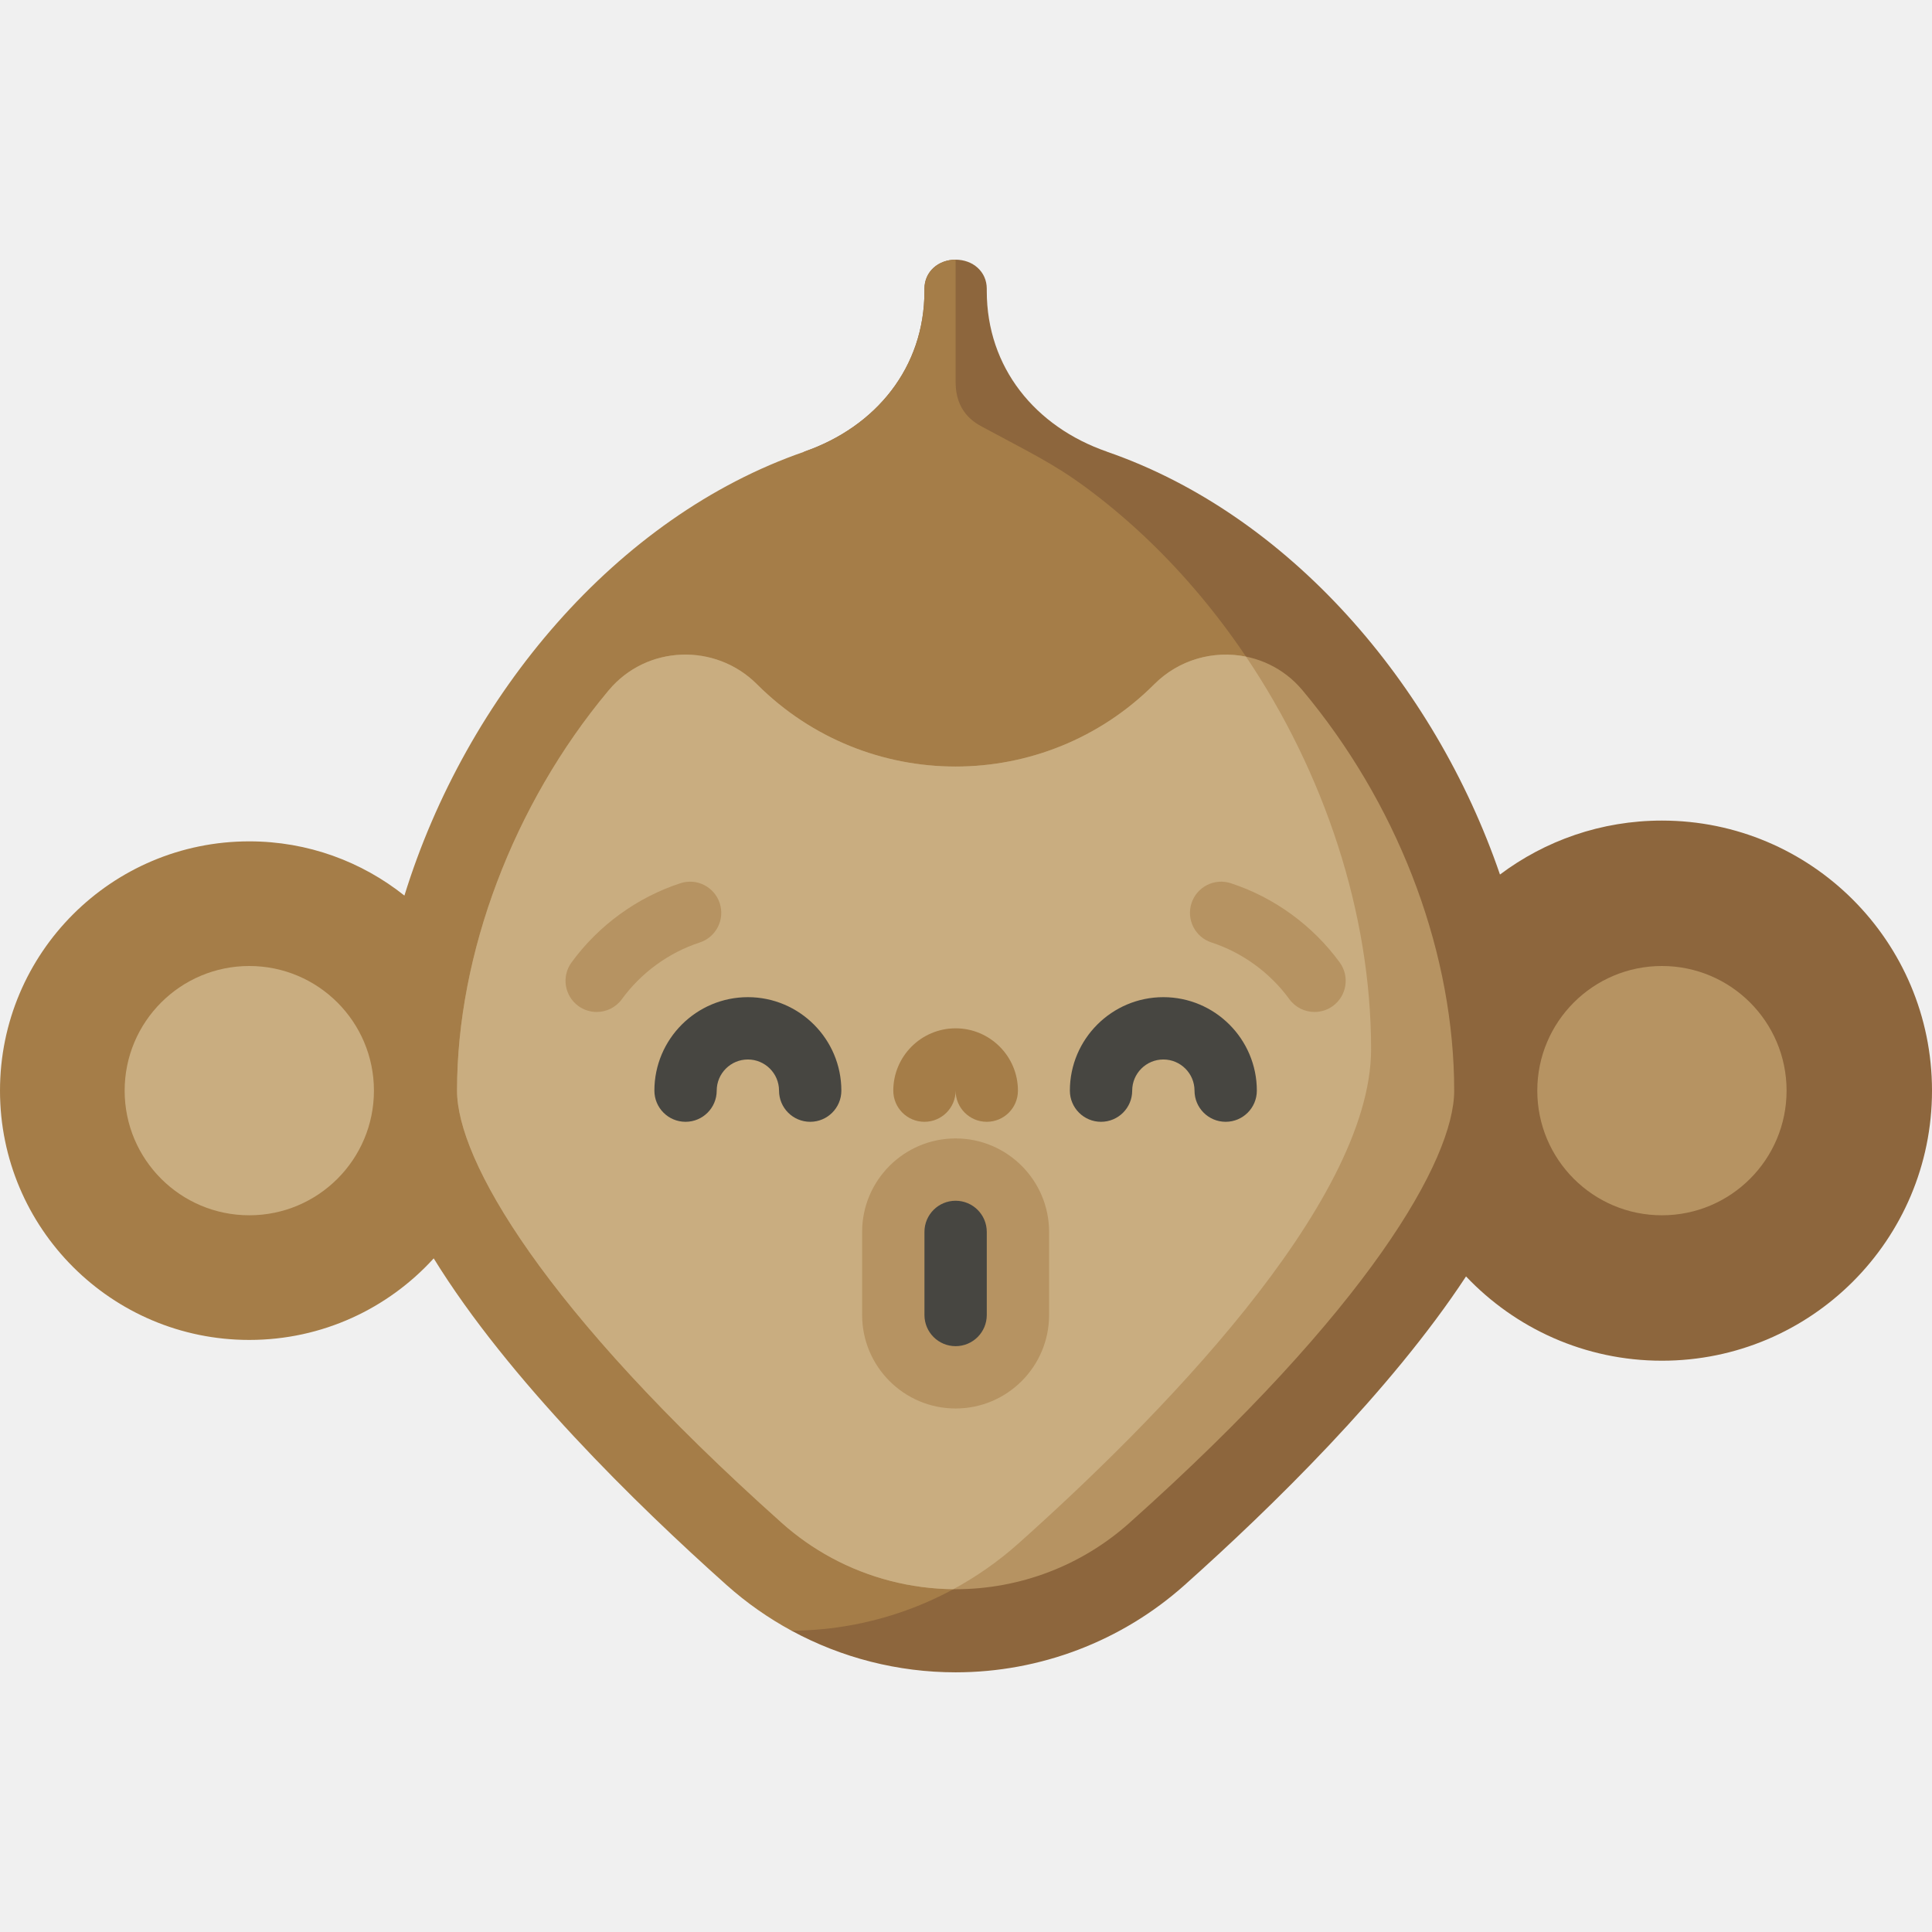
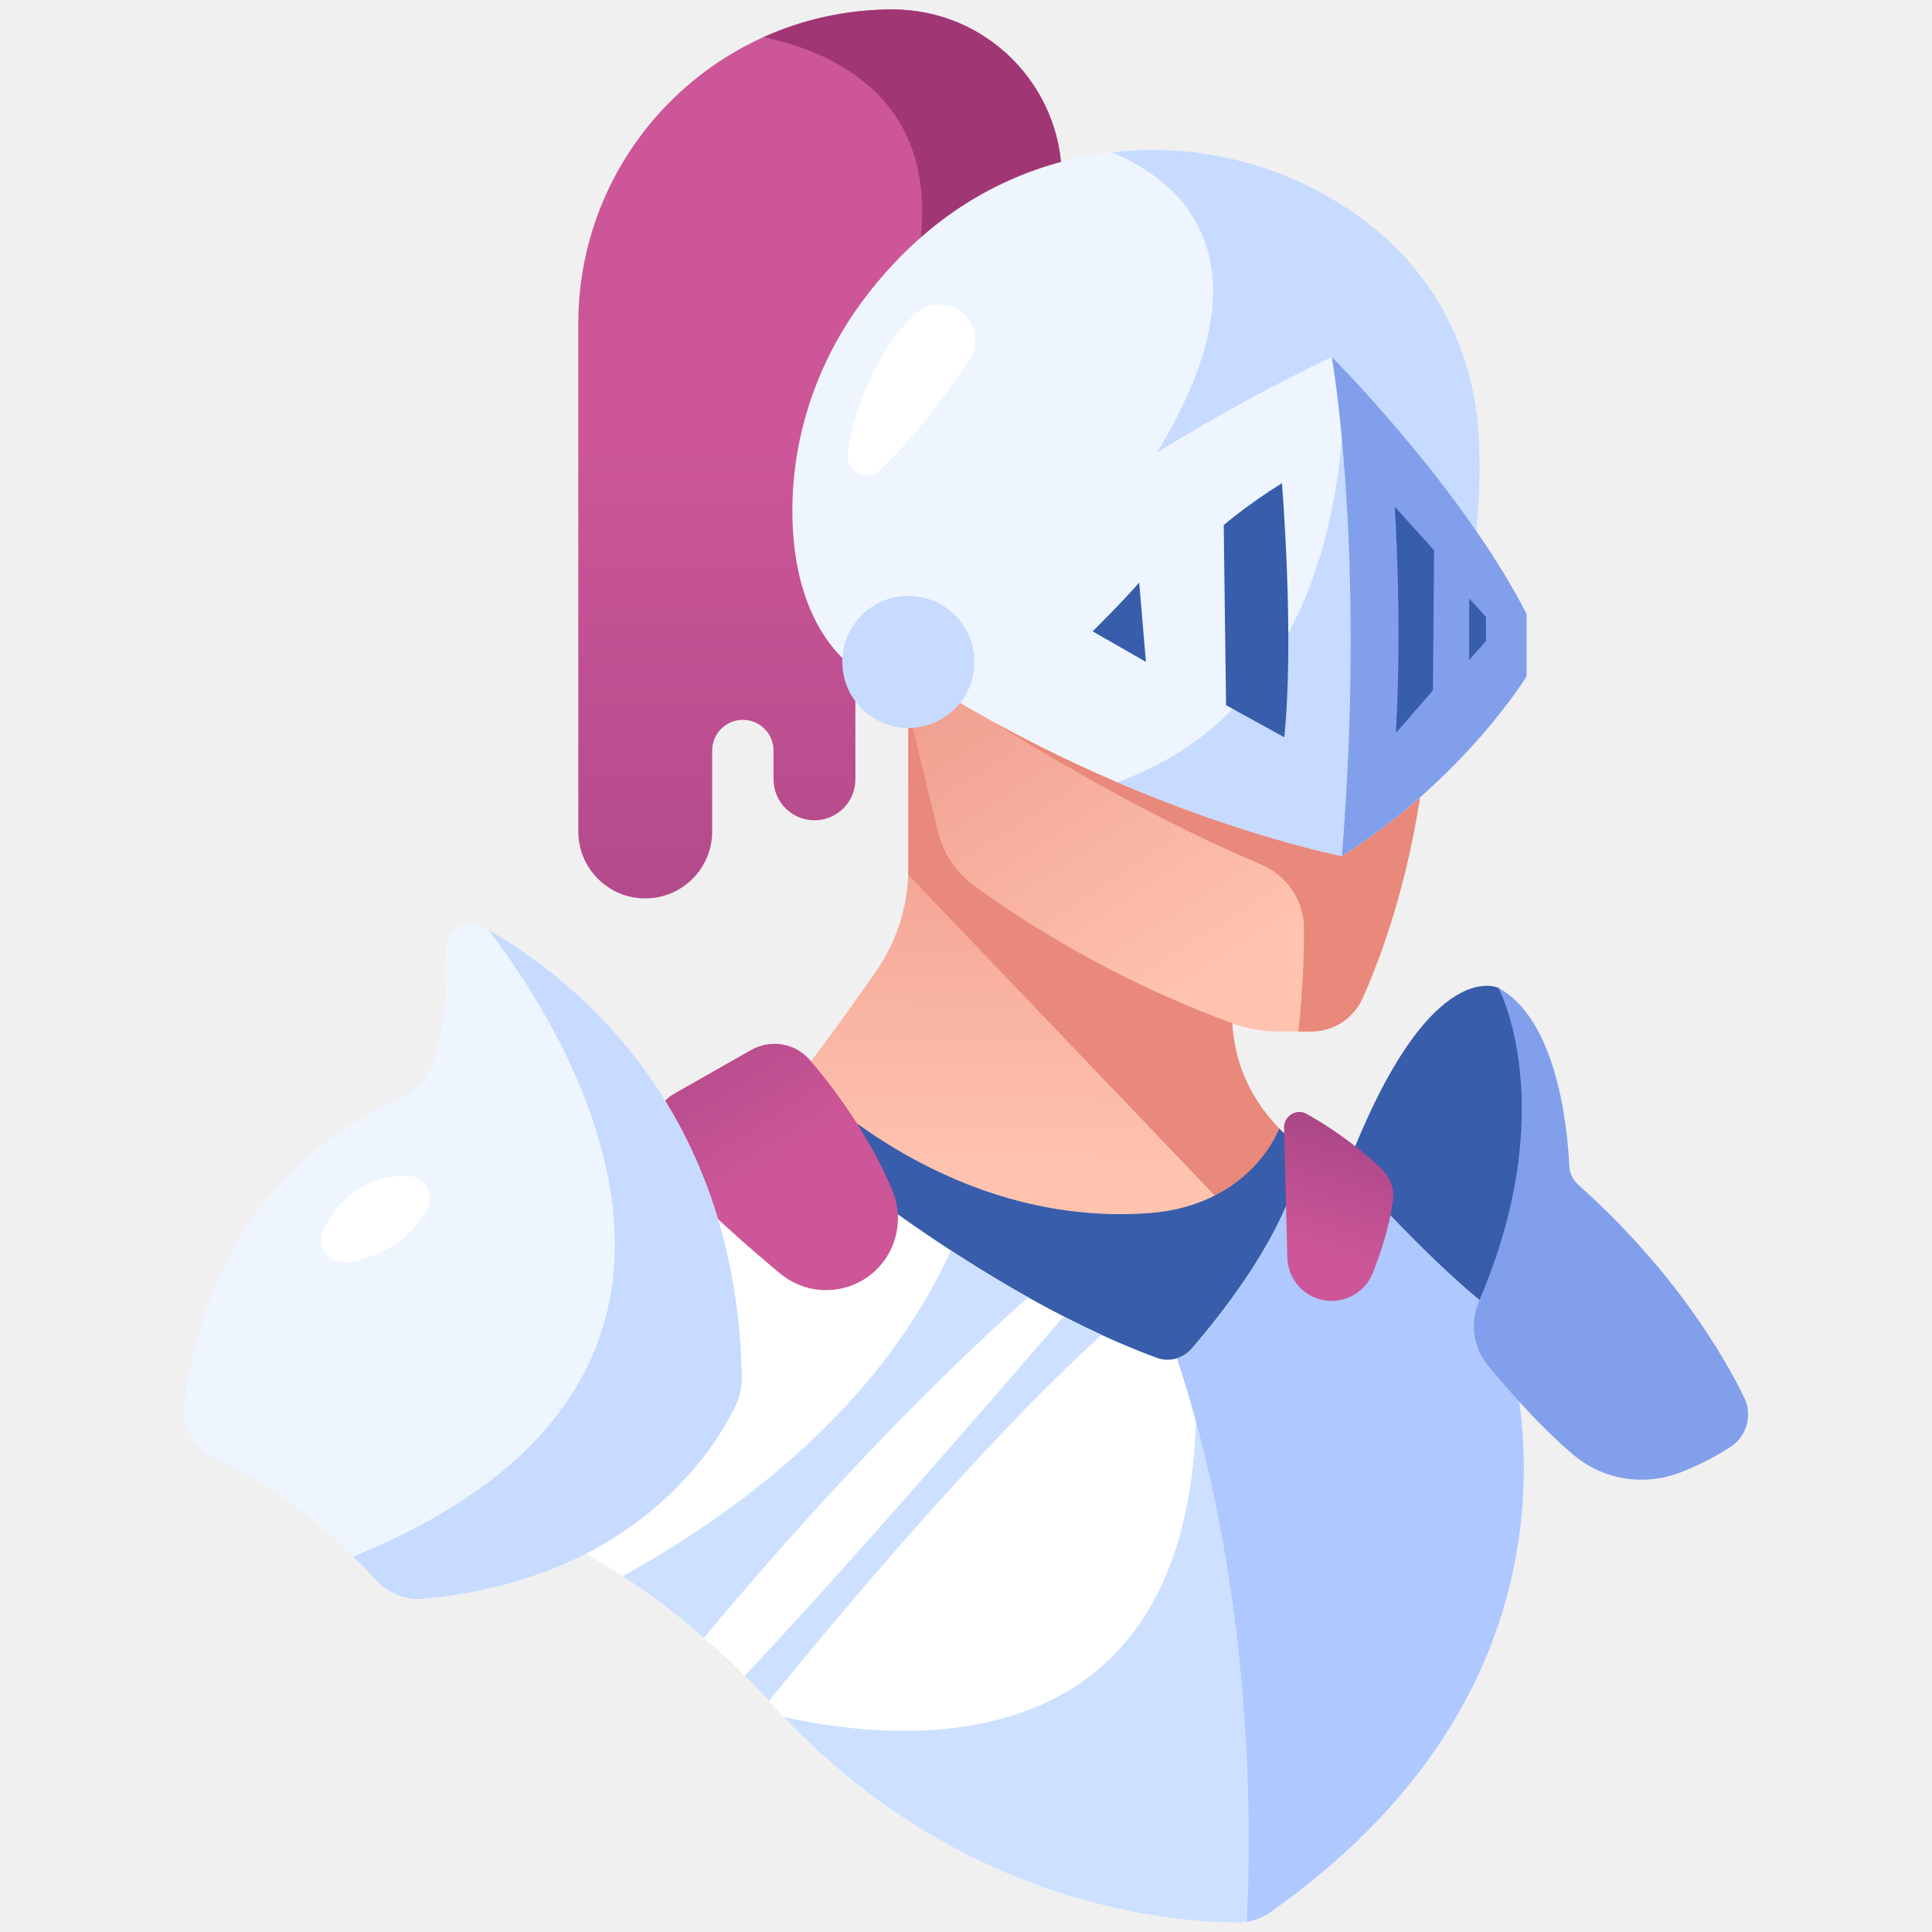
- <svg xmlns="http://www.w3.org/2000/svg" height="20px" width="20px" version="1.1" id="Layer_1" viewBox="0 0 512 512" xml:space="preserve">
-   <path style="fill:#8D663D;" d="M440.43,217.462c-16.104,0-30.964,5.322-42.923,14.299c-17.375-50.721-56.137-95.479-104.168-112.056  h0.048c-19.081-6.594-31.882-22.36-31.882-42.548v-0.632c0-4.561-3.697-7.708-8.258-7.708s-8.258,3.147-8.258,7.708v0.632  c0,20.188-12.801,35.953-31.882,42.548l-3.321,312.453c13.246,7.183,28.17,11.025,43.461,11.025  c22.386,0,43.991-8.222,60.689-23.131c22.75-20.315,54.556-51.306,74.576-81.787c13.042,13.749,31.471,22.338,51.918,22.338  c39.526,0,71.57-32.043,71.57-71.57S479.957,217.462,440.43,217.462z" />
-   <path style="fill:#A57D48;" d="M287.577,129.037c-8.528-6.272-15.225-9.422-27.34-15.962c-2.244-1.211-6.99-4.068-6.99-11.83V68.817  c-4.561,0-8.258,3.147-8.258,7.708v0.632c0,20.188-12.801,35.953-31.882,42.548h0.043c-49.781,17.186-89.602,64.641-105.976,117.631  c-11.284-8.985-25.565-14.368-41.11-14.368C29.578,222.968,0,252.546,0,289.032s29.578,66.065,66.065,66.065  c19.368,0,36.788-8.335,48.872-21.612c19.708,31.987,53.68,65.189,77.621,86.568c5.293,4.726,11.081,8.774,17.227,12.107  c22.178-0.141,43.555-8.337,60.108-23.118c35.626-31.812,93.461-89.803,93.461-131.02  C363.355,221.503,332.934,162.392,287.577,129.037z" />
-   <circle style="fill:#C9AD80;" cx="66.065" cy="289.032" r="33.032" />
-   <g>
-     <circle style="fill:#B69362;" cx="440.43" cy="289.032" r="33.032" />
-     <path style="fill:#B69362;" d="M347.402,185.653c-0.747-0.929-1.499-1.847-2.257-2.753c-10.02-11.964-28.224-12.596-39.258-1.561   l0,0c-29.072,29.072-76.207,29.072-105.278,0l-0.002-0.002c-11.037-11.037-29.237-10.396-39.263,1.566   c-0.065,0.077-0.13,0.155-0.195,0.232c-25.066,30.014-40.031,69.601-40.031,105.897c0,18.228,22.621,57.903,86.107,114.593   c3.964,3.539,8.356,6.626,13.058,9.174c10.088,5.47,21.487,8.362,32.964,8.362c17.014,0,33.357-6.228,46.022-17.536   c63.487-56.69,86.107-96.365,86.107-114.593C385.376,253.385,371.536,215.705,347.402,185.653z" />
-   </g>
-   <path style="fill:#C9AD80;" d="M330.205,174.016c-8.475-1.719-17.689,0.694-24.317,7.322l0,0  c-29.072,29.072-76.207,29.072-105.278,0l-0.002-0.001c-11.037-11.037-29.237-10.396-39.263,1.566  c-0.065,0.077-0.13,0.155-0.195,0.232c-25.066,30.014-40.031,69.601-40.031,105.897c0,18.228,22.621,57.903,86.107,114.593  c3.964,3.539,8.356,6.626,13.058,9.174c9.912,5.374,21.089,8.253,32.363,8.352c6.154-3.333,11.95-7.381,17.248-12.111  c35.625-31.811,93.46-89.802,93.46-131.019C363.355,241.951,350.96,204.83,330.205,174.016z" />
-   <g>
-     <path style="fill:#B69362;" d="M158.124,268.183c-1.687,0-3.389-0.515-4.857-1.584c-3.686-2.686-4.497-7.851-1.811-11.537   c7.143-9.804,17.396-17.262,28.869-20.999c4.338-1.413,8.997,0.958,10.41,5.294c1.413,4.336-0.957,8.997-5.294,10.411   c-8.194,2.669-15.524,8.004-20.636,15.021C163.189,267.006,160.674,268.183,158.124,268.183z" />
-     <path style="fill:#B69362;" d="M348.37,268.183c-2.549,0-5.065-1.177-6.68-3.396c-5.113-7.017-12.442-12.351-20.636-15.021   c-4.336-1.413-6.707-6.074-5.294-10.411c1.413-4.336,6.069-6.707,10.41-5.294c11.473,3.738,21.725,11.195,28.869,20.999   c2.686,3.686,1.875,8.852-1.811,11.537C351.759,267.669,350.057,268.183,348.37,268.183z" />
-     <path style="fill:#B69362;" d="M253.247,373.265c-13.661,0-24.774-11.114-24.774-24.774v-22.022   c0-13.66,11.113-24.774,24.774-24.774s24.774,11.114,24.774,24.774v22.022C278.022,362.15,266.908,373.265,253.247,373.265z" />
-   </g>
-   <path style="fill:#474641;" d="M253.247,356.748c-4.561,0-8.258-3.696-8.258-8.258v-22.022c0-4.562,3.697-8.258,8.258-8.258  c4.561,0,8.258,3.696,8.258,8.258v22.022C261.505,353.052,257.808,356.748,253.247,356.748z" />
-   <path style="fill:#A57D48;" d="M261.505,297.29c-4.561,0-8.258-3.696-8.258-8.258c0,4.562-3.697,8.258-8.258,8.258  s-8.258-3.696-8.258-8.258c0-9.107,7.409-16.516,16.516-16.516c9.107,0,16.516,7.409,16.516,16.516  C269.763,293.594,266.066,297.29,261.505,297.29z" />
-   <g>
-     <path style="fill:#474641;" d="M214.71,297.29c-4.562,0-8.258-3.697-8.258-8.258c0-4.554-3.704-8.258-8.258-8.258   c-4.554,0-8.258,3.704-8.258,8.258c0,4.561-3.696,8.258-8.258,8.258c-4.562,0-8.258-3.697-8.258-8.258   c0-13.661,11.114-24.774,24.774-24.774c13.66,0,24.774,11.113,24.774,24.774C222.968,293.593,219.271,297.29,214.71,297.29z" />
-     <path style="fill:#474641;" d="M324.817,297.29c-4.562,0-8.258-3.697-8.258-8.258c0-4.554-3.704-8.258-8.258-8.258   c-4.554,0-8.258,3.704-8.258,8.258c0,4.561-3.696,8.258-8.258,8.258c-4.562,0-8.258-3.697-8.258-8.258   c0-13.661,11.114-24.774,24.774-24.774s24.774,11.113,24.774,24.774C333.075,293.593,329.379,297.29,324.817,297.29z" />
-   </g>
+ <svg xmlns="http://www.w3.org/2000/svg" width="40px" height="40px" viewBox="0 0 512 512" enable-background="new 0 0 512 512" id="Knight" version="1.1" xml:space="preserve">
+   <path d="M397.117,261.816c0,0-19.654-9.933-42.365,53.431l39.046,40.416  C393.798,355.663,421.435,294.255,397.117,261.816z" fill="#375DAB" />
+   <linearGradient gradientUnits="userSpaceOnUse" id="SVGID_1_" x1="274.245" x2="276.251" y1="310.221" y2="155.137">
+     <stop offset="0.005" style="stop-color:#FFC3B0" />
+     <stop offset="1" style="stop-color:#E8897B" />
+   </linearGradient>
+   <path d="M240.722,187.892v42.194c0,9.713-2.941,19.173-8.46,27.165  c-10.207,14.782-27.984,39.321-43.904,55.241c0,0,60.152,43.199,127.96,65.62l43.748-65.073c0,0-35.745-12.578-33.458-47.576  L240.722,187.892z" fill="url(#SVGID_1_)" />
+   <path d="M326.607,265.463l-85.886-77.571v42.194c0,0.564-0.044,1.125-0.064,1.688l102.158,106.924l17.25-25.658  C360.065,313.039,324.32,300.461,326.607,265.463z" fill="#E8897B" />
+   <path d="M188.356,312.492c0,0,60.153,43.199,127.961,65.62l43.748-65.073c0,0-11.502-4.056-21.04-13.949  c-2.05,4.731-5.02,8.541-8.189,11.531c-6.975,6.579-16.266,10.082-25.824,10.828c-48.879,3.816-84.48-27.941-93.033-36.398  C204.396,294.826,196.156,304.693,188.356,312.492z" fill="#375DAB" />
+   <path d="M138.629,355.443l65.258-60.271c0,0,51.396,45.813,102.731,64.678c3.251,1.194,6.909,0.193,9.182-2.42  c7.214-8.297,22.504-27.356,27.86-45.484l16.405,1.094c0,0,16.851,19.01,31.733,31.301c3.854,3.183,6.677,7.41,7.94,12.246  c6.146,23.523,16.231,94.301-63.159,150.207c-2.545,1.792-5.604,2.709-8.717,2.703c-17.378-0.025-76.74-4.477-125.479-60.294  c0,0-25.552-28.183-55.213-41.36c-10.503-4.667-17.611-14.697-18.647-26.144l0,0C127.633,371.852,131.367,362.15,138.629,355.443z" fill="#FFFFFF" />
+   <path d="M391.799,344.34c-14.883-12.291-31.733-31.301-31.733-31.301l-16.377-1.092l-0.042,0.038  c-5.198,17.548-19.666,35.928-27.121,44.601c7.818,113.326-75.594,105.819-108.834,98.429  c47.655,50.302,103.42,54.456,120.172,54.481c3.113,0.006,6.172-0.911,8.717-2.703c79.391-55.906,69.305-126.684,63.159-150.207  C398.476,351.75,395.652,347.522,391.799,344.34z" fill="#CDE0FF" />
+   <path d="M399.739,356.586c-1.264-4.836-4.087-9.063-7.94-12.246c-14.883-12.291-31.733-31.301-31.733-31.301  l-16.405-1.094c-5.356,18.128-20.646,37.188-27.86,45.484c-1.063,1.223-2.434,2.075-3.919,2.532  c21.161,63.453,19.606,129.354,18.518,149.317c2.213-0.361,4.335-1.186,6.182-2.486  C415.971,450.887,405.885,380.109,399.739,356.586z" fill="#AFC8FF" />
+   <linearGradient gradientUnits="userSpaceOnUse" id="SVGID_2_" x1="204.371" x2="153.739" y1="308.03" y2="228.221">
+     <stop offset="0" style="stop-color:#CC5697" />
+     <stop offset="1" style="stop-color:#8E3979" />
+   </linearGradient>
+   <path d="M178.944,289.678l20.131-11.424c5.185-2.941,11.729-1.834,15.594,2.704  c6.357,7.464,15.659,19.826,21.771,34.353c3.706,8.811,0.458,19.008-7.75,23.904l0,0c-6.95,4.146-15.745,3.44-21.967-1.735  c-8.288-6.895-20.131-17.256-30.653-28.359C170.491,303.234,171.893,293.681,178.944,289.678z" fill="url(#SVGID_2_)" />
+   <linearGradient gradientUnits="userSpaceOnUse" id="SVGID_3_" x1="348.358" x2="366.379" y1="330.731" y2="270.661">
+     <stop offset="0" style="stop-color:#CC5697" />
+     <stop offset="1" style="stop-color:#8E3979" />
+   </linearGradient>
+   <path d="M340.279,298.871l0.883,34.443c0.149,5.842,4.573,10.684,10.377,11.358l0,0  c5.25,0.61,10.278-2.342,12.237-7.25c2.038-5.106,4.351-12.01,5.351-19.023c0.475-3.322-0.779-6.652-3.244-8.931  c-3.943-3.643-10.814-9.377-19.633-14.281C343.533,293.676,340.2,295.763,340.279,298.871z" fill="url(#SVGID_3_)" />
+   <path d="M127.982,245.622c21.512,11.911,67.045,45.725,68.608,119.115c0.062,2.874-0.614,5.716-1.893,8.29  c-6.011,12.104-27.357,45.396-82.178,50.643c-4.802,0.46-9.553-1.353-12.804-4.916c-7.421-8.133-23.035-23.4-42.696-32.256  c-5.587-2.518-8.901-8.398-8.186-14.484c2.318-19.721,12.435-60.721,56.096-80.281c5.21-2.334,9.121-6.793,10.609-12.305  c1.755-6.494,3.424-16.064,2.75-27.722C117.993,246.568,123.48,243.129,127.982,245.622z" fill="#EEF5FF" />
+   <path d="M194.698,373.027c1.278-2.574,1.954-5.416,1.893-8.29c-1.527-71.716-45.027-105.628-67.085-118.253  c21.374,28.053,78.9,119.362-35.867,166c2.369,2.325,4.452,4.488,6.078,6.27c3.25,3.563,8.002,5.376,12.804,4.916  C167.342,418.423,188.688,385.132,194.698,373.027z" fill="#C7DAFF" />
+   <path d="M85.634,326.094c1.886-4.138,5.352-8.881,11.721-12.338c0.276-0.15,0.569-0.287,0.865-0.396  c1.295-0.481,5.205-1.787,9.563-1.803c4.678-0.018,7.691,4.988,5.387,9.059c-2.978,5.26-8.988,11.859-20.81,13.891  C87.545,335.332,83.607,330.54,85.634,326.094z" fill="#FFFFFF" />
+   <linearGradient gradientUnits="userSpaceOnUse" id="SVGID_4_" x1="217.32" x2="217.32" y1="119.614" y2="411.532">
+     <stop offset="0" style="stop-color:#CC5697" />
+     <stop offset="1" style="stop-color:#8E3979" />
+   </linearGradient>
+   <path d="M281.39,47.353L281.39,47.353c0-24.77-20.079-44.849-44.849-44.849l0,0  c-46,0-83.29,37.29-83.29,83.29V220.34c0,9.799,7.943,17.743,17.742,17.743l0,0c9.799,0,17.742-7.944,17.742-17.743v-21.438  c0-4.491,3.641-8.132,8.132-8.132l0,0c4.491,0,8.132,3.641,8.132,8.132v7.64c0,5.987,4.854,10.842,10.843,10.842l0,0  c5.988,0,10.843-4.854,10.843-10.842V150.85C226.685,150.85,225.206,76.43,281.39,47.353z" fill="url(#SVGID_4_)" />
+   <path d="M236.541,2.504L236.541,2.504c-12.177,0-23.73,2.634-34.156,7.33c20.04,4.269,50.212,18.157,39.928,63.346  l6.765,2.704c7.77-11.102,18.228-21.242,32.313-28.531C281.39,22.583,261.311,2.504,236.541,2.504z" fill="#A03774" />
+   <path d="M229.514,179.146c0,0-17.557-7.937-19.373-38.586c-1.274-21.487,5.293-42.817,17.998-60.192  c5.124-7.008,11.768-14.413,20.228-21.042c32.111-25.162,77.159-26.15,110.59-2.77c14.69,10.273,27.934,26.128,32.029,50.513  c0.556,3.309,0.809,6.662,0.947,10.015c0.449,10.92,0.381,33.998-7.376,43.644L229.514,179.146z" fill="#EEF5FF" />
+   <path d="M384.557,160.728c7.757-9.646,7.825-32.724,7.376-43.644c-0.138-3.353-0.392-6.706-0.947-10.015  c-4.096-24.385-17.339-40.239-32.029-50.513c-19.144-13.389-42.091-18.748-64.242-16.192c22.958,9.664,59.604,41.092-33.582,135.025  L384.557,160.728z" fill="#C7DAFF" />
+   <path d="M224.586,119.971c1.164-7.08,5.232-24.78,17.937-36.706c3.222-3.025,8.124-3.415,11.784-0.938l0,0  c4.306,2.914,5.442,8.745,2.549,13.065c-5.39,8.045-14.388,20.531-23.619,29.182c-1.854,1.737-4.689,1.866-6.702,0.315l0,0  C225.026,123.727,224.277,121.85,224.586,119.971z" fill="#FFFFFF" />
+   <linearGradient gradientUnits="userSpaceOnUse" id="SVGID_5_" x1="336.158" x2="244.579" y1="250.762" y2="109.716">
+     <stop offset="0.005" style="stop-color:#FFC3B0" />
+     <stop offset="1" style="stop-color:#E8897B" />
+   </linearGradient>
+   <path d="M240.722,187.892l7.761,32.224c1.406,5.843,4.803,11.023,9.647,14.579  c11.676,8.566,36.225,24.784,68.879,36.626c3.857,1.398,7.95,2.045,12.054,2.045h8.435c5.884,0,11.199-3.442,13.6-8.814  c4.793-10.723,12.286-30.813,15.907-57.974L250.98,179.146L240.722,187.892z" fill="url(#SVGID_5_)" />
+   <path d="M265.688,182.347l-2.853,8.726c0,0,36.556,23.462,71.207,37.934c6.821,2.849,11.425,9.374,11.513,16.766  c0.078,6.656-0.201,15.9-1.467,27.594h3.409c5.884,0,11.199-3.442,13.601-8.814c4.792-10.723,12.285-30.814,15.906-57.975  L265.688,182.347z" fill="#E8897B" />
+   <path d="M242.867,168.642c10.202-10.034,47.141-43.836,110.063-74.053c0,0,34.274,34.274,51.623,68.125v16.503  c0,0-16.342,26.915-48.923,47.649c0,0-54.445-10.532-111.532-46.917c-1.571-1.002-2.706-2.587-3.157-4.395l0,0  C240.318,173.064,241.037,170.441,242.867,168.642z" fill="#EEF5FF" />
+   <path d="M296.107,207.307c34.199,14.647,59.523,19.56,59.523,19.56c32.581-20.734,48.923-47.649,48.923-47.649  v-16.503c-14.148-27.605-39.539-55.478-48.431-64.828C356.761,122.464,352.724,186.663,296.107,207.307z" fill="#C7DAFF" />
+   <path d="M404.554,179.217v-16.503c-17.349-33.851-51.623-68.125-51.623-68.125s9.208,51.292,2.7,132.277  C388.212,206.132,404.554,179.217,404.554,179.217z" fill="#819FEA" />
+   <path d="M324.305,139.148c0,0,5.738-5.025,15.42-11.111c0,0,3.372,40.663,0.613,67.334l-15.42-8.481L324.305,139.148  z" fill="#375DAB" />
+   <path d="M301.893,154.366l1.796,21.047l-14.135-8.102C289.554,167.312,298.137,158.823,301.893,154.366z" fill="#375DAB" />
+   <path d="M369.607,134.256c0,0,2.026,28.685,0.336,59.959l9.798-11.249l0.305-37.136L369.607,134.256z" fill="#375DAB" />
+   <path d="M393.798,163.53c-1.344-1.563-2.977-3.399-4.443-4.866v16.238l4.443-5.031V163.53z" fill="#375DAB" />
+   <circle cx="240.721" cy="175.413" fill="#C7DAFF" r="17.503" />
+   <path d="M397.117,261.816c0,0,16.872,31.598-5.126,82.89c-2.442,5.692-1.662,12.251,2.263,17.045  c5.494,6.711,13.889,16.292,22.575,23.686c7.895,6.718,18.821,8.526,28.486,4.775c4.157-1.612,8.777-3.817,13.345-6.812  c4.308-2.822,5.818-8.428,3.557-13.055c-5.569-11.395-18.641-33.754-43.948-56.361c-1.425-1.273-2.311-3.046-2.397-4.954  C415.447,299.656,412.861,270.404,397.117,261.816z" fill="#819FEA" />
+   <path d="M186.541,434.025c17.616-21.152,50.458-58.766,85.93-90.223c-7.133-3.998-14.021-8.217-20.498-12.438  c-10.954,24.433-34.844,57.382-86.932,86.346C173.188,423.01,180.549,428.825,186.541,434.025z" fill="#CDE0FF" />
+   <path d="M291.942,353.762c-3.386-1.554-6.746-3.199-10.073-4.909c-17.385,20.25-57.174,66.259-84.475,95.216  c3.169,3.135,4.99,5.133,4.99,5.133c0.469,0.537,0.943,1.037,1.414,1.563C222.429,427.802,260.499,382.288,291.942,353.762z" fill="#CDE0FF" />
</svg>
